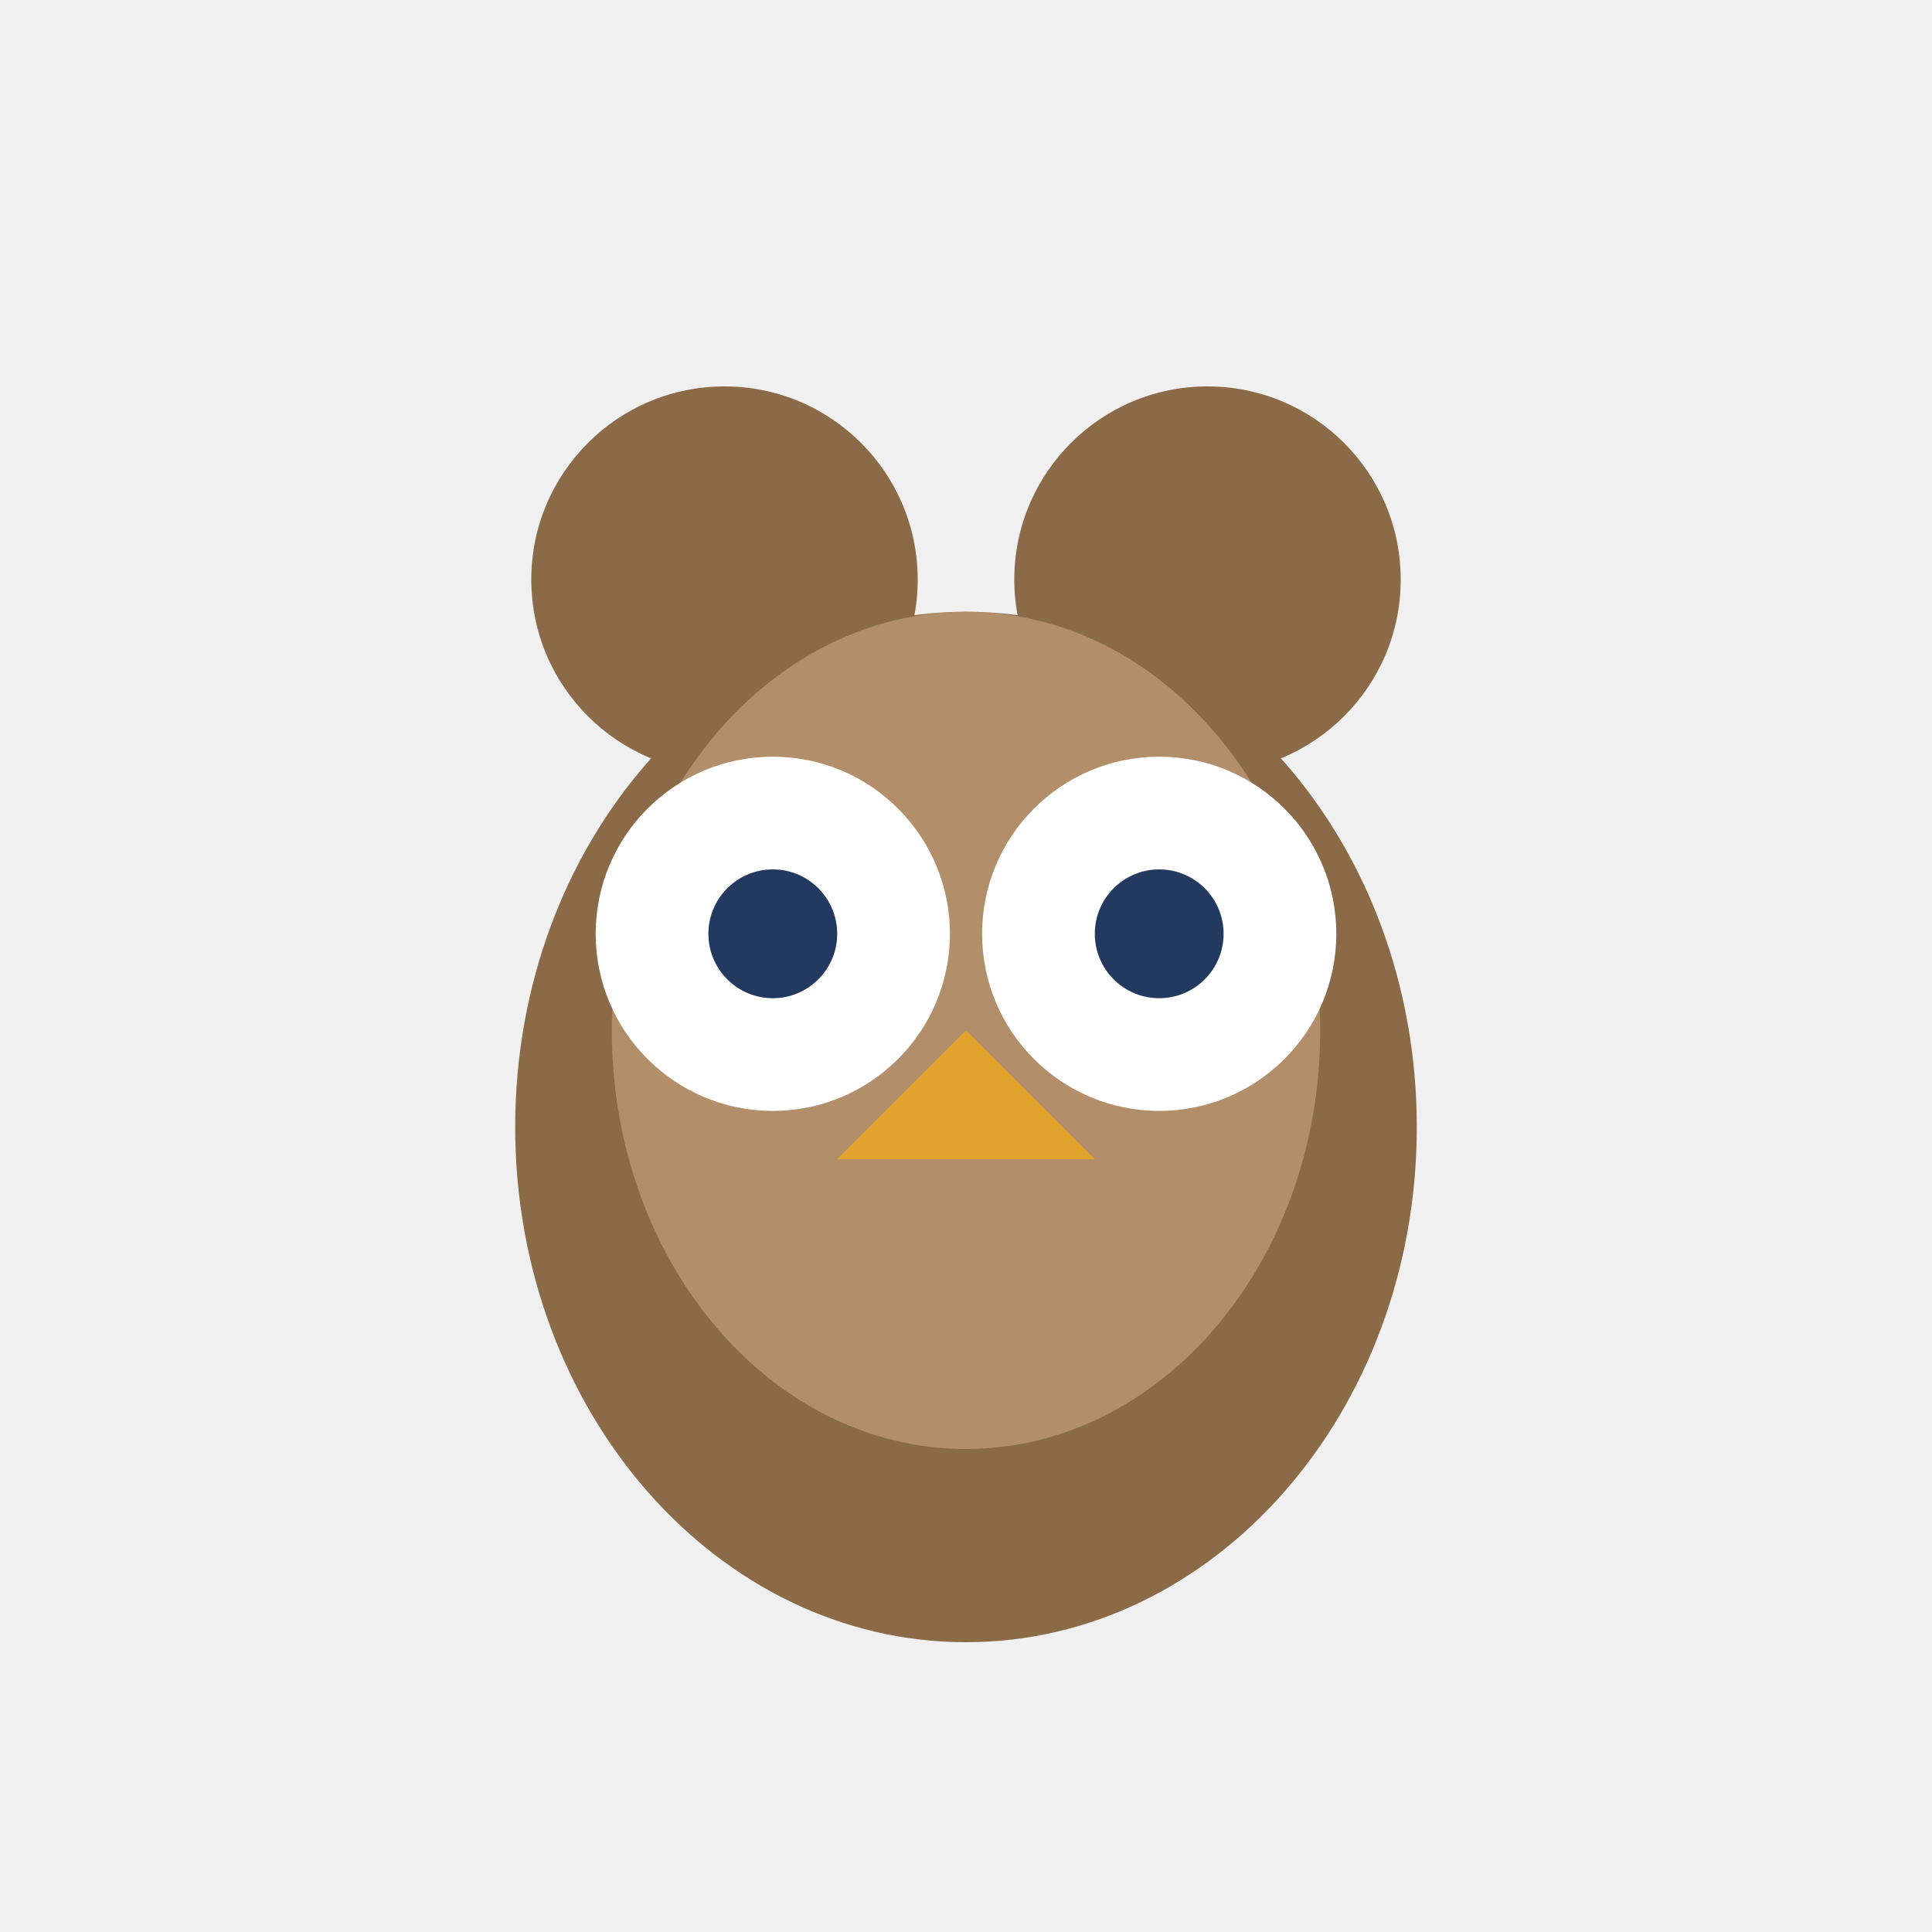
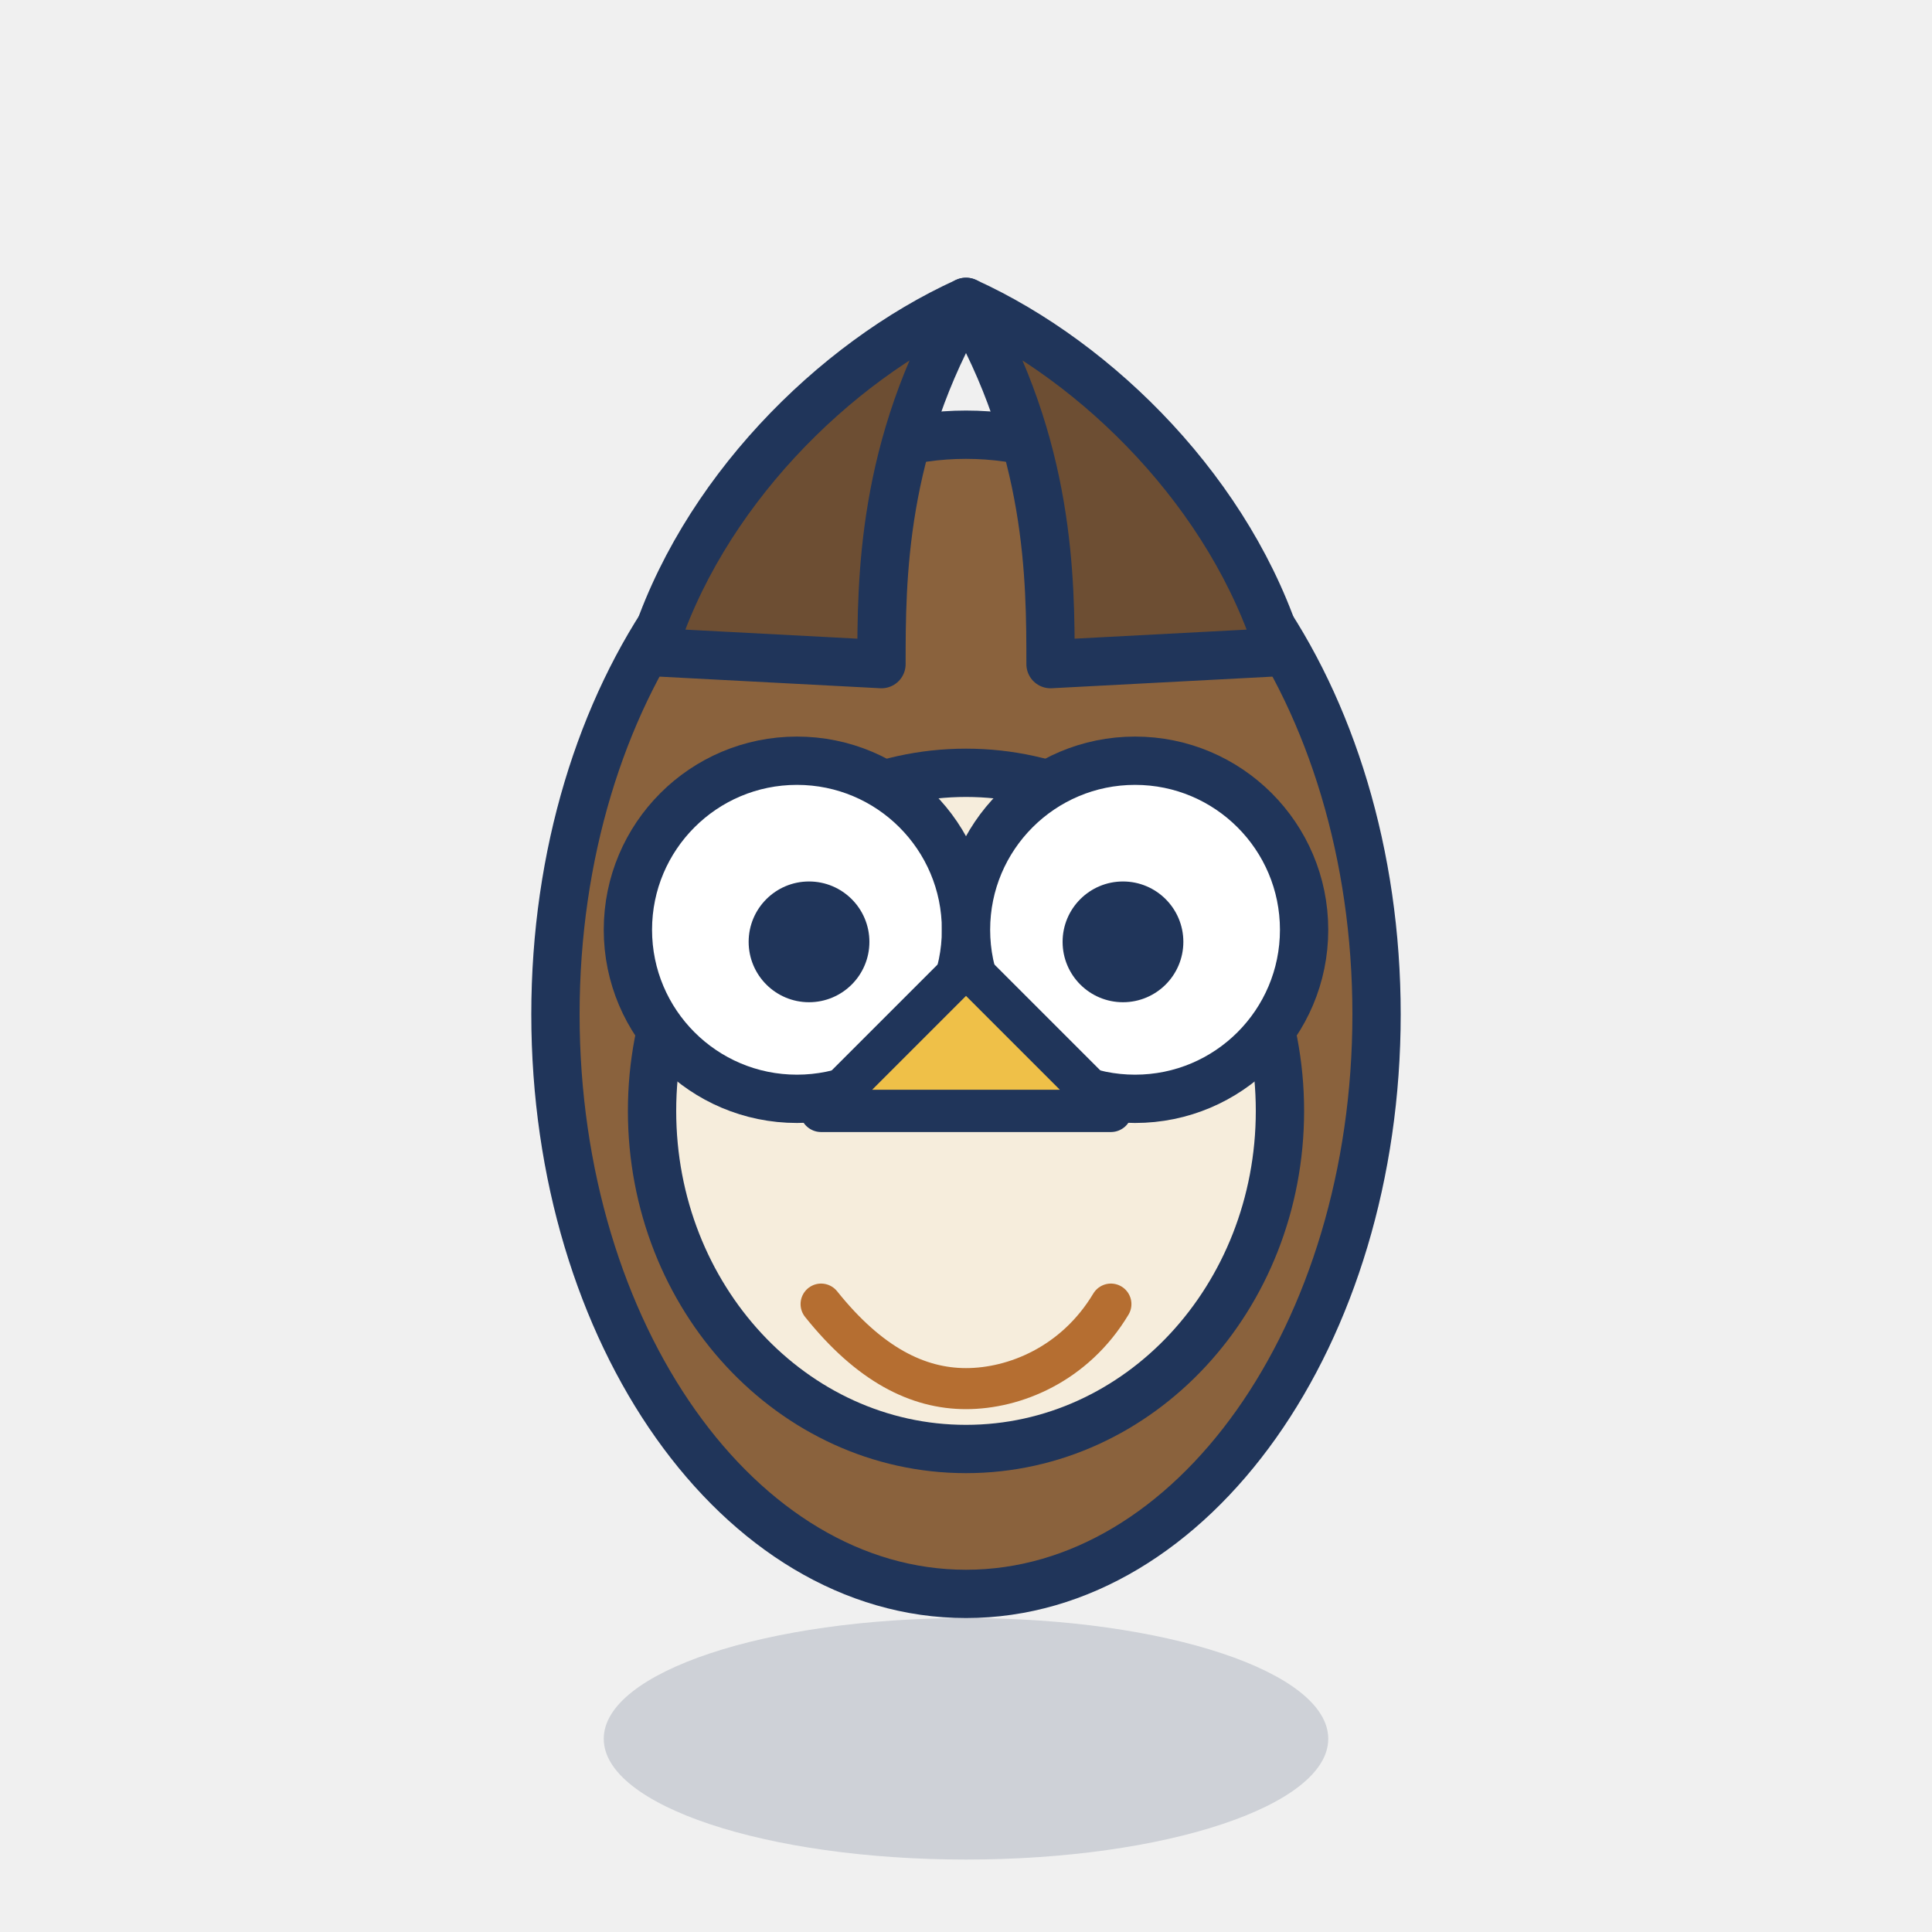
- <svg xmlns="http://www.w3.org/2000/svg" viewBox="0 0 120 120">
-   <ellipse cx="60" cy="70" rx="28" ry="32" fill="#8b6a48" />
-   <circle cx="45" cy="36" r="12" fill="#8b6a48" />
-   <circle cx="75" cy="36" r="12" fill="#8b6a48" />
-   <ellipse cx="60" cy="64" rx="22" ry="26" fill="#b28e6a" />
-   <circle cx="48" cy="58" r="11" fill="#fff" />
-   <circle cx="72" cy="58" r="11" fill="#fff" />
-   <circle cx="48" cy="58" r="4" fill="#23395f" />
-   <circle cx="72" cy="58" r="4" fill="#23395f" />
-   <path d="M60 64l-8 8h16z" fill="#e3a32f" />
+ <svg xmlns="http://www.w3.org/2000/svg" viewBox="0 0 160 160">
+   <ellipse cx="80" cy="144" rx="30" ry="10" fill="#314565" opacity=".18" />
+   <ellipse cx="80" cy="84" rx="34" ry="48" fill="#8a623d" stroke="#20355a" stroke-width="4" />
+   <path d="M54 54c4-13 15-24 26-29-7 12-7 23-7 30Z" fill="#6d4e33" stroke="#20355a" stroke-width="4" stroke-linejoin="round" />
+   <path d="M106 54c-4-13-15-24-26-29 7 12 7 23 7 30Z" fill="#6d4e33" stroke="#20355a" stroke-width="4" stroke-linejoin="round" />
+   <ellipse cx="80" cy="92" rx="26" ry="28" fill="#f6eddc" stroke="#20355a" stroke-width="4" />
+   <circle cx="66" cy="77" r="14" fill="#fff" stroke="#20355a" stroke-width="4" />
+   <circle cx="94" cy="77" r="14" fill="#fff" stroke="#20355a" stroke-width="4" />
+   <circle cx="67" cy="78" r="5" fill="#20355a" />
+   <circle cx="93" cy="78" r="5" fill="#20355a" />
+   <path d="M80 80 92 92H68Z" fill="#efc048" stroke="#20355a" stroke-width="3.5" stroke-linejoin="round" />
+   <path d="M68 108c4 5 8 7 12 7s9-2 12-7" fill="none" stroke="#b56e31" stroke-width="3.4" stroke-linecap="round" />
</svg>
